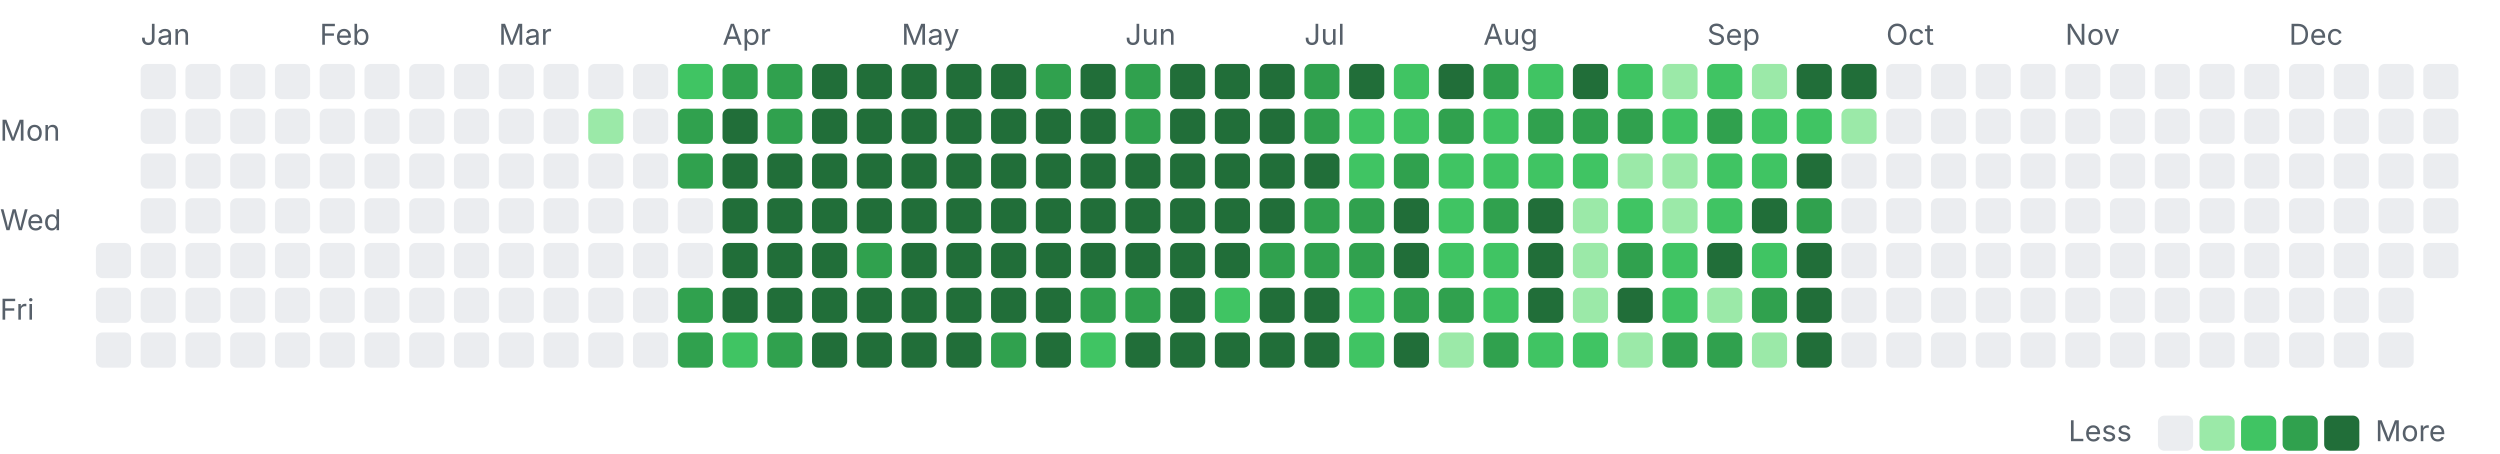
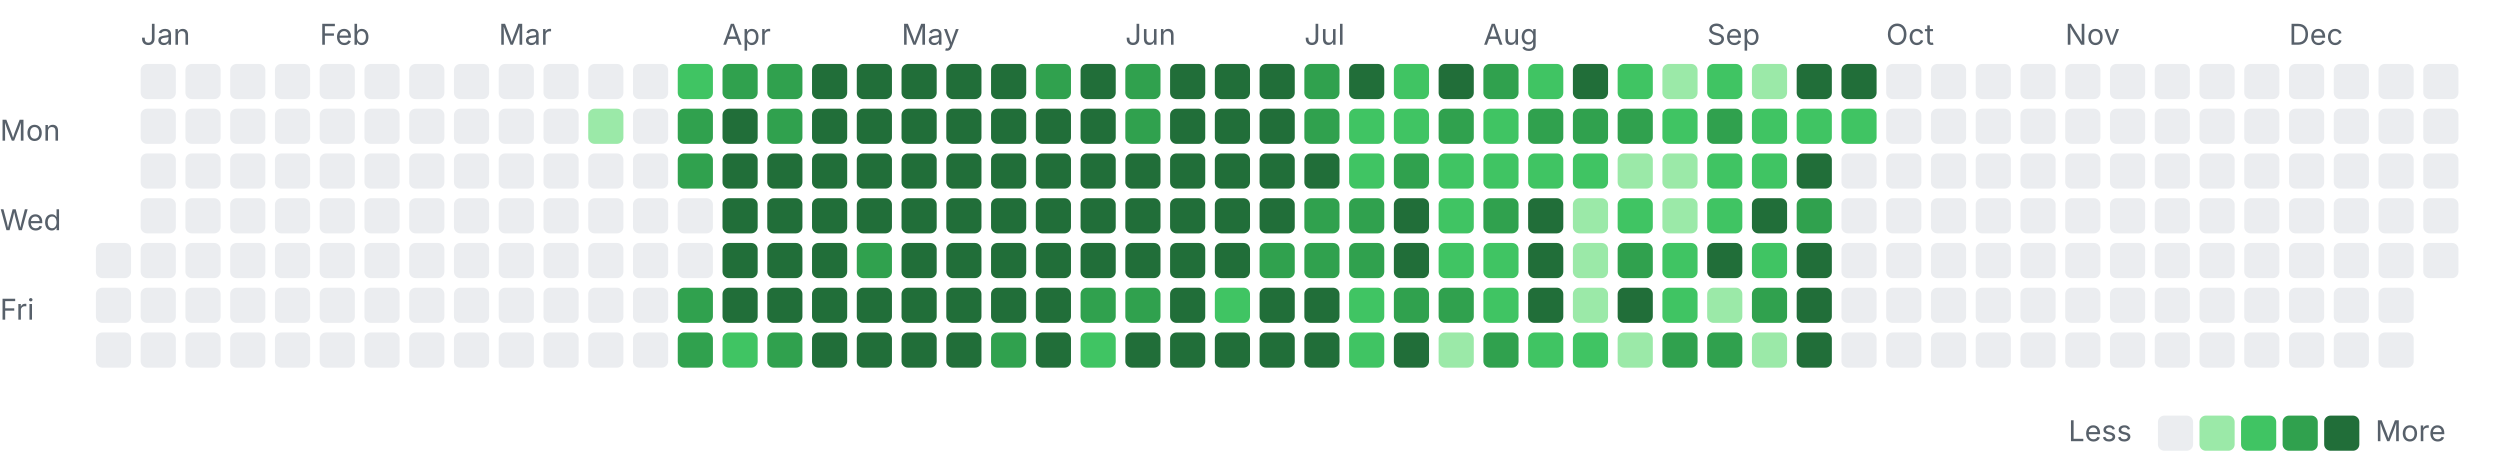
<svg xmlns="http://www.w3.org/2000/svg" width="782" height="142" viewBox="0 0 782 142">
  <style>.l0{fill:#ebedf0}.l1{fill:#9be9a8}.l2{fill:#40c463}.l3{fill:#30a14e}.l4{fill:#216e39} .lbl{fill:#57606a;font:9px -apple-system,Segoe UI,sans-serif}@media(prefers-color-scheme:dark){.l0{fill:#161b22}.l1{fill:#0e4429}.l2{fill:#006d32}.l3{fill:#26a641}.l4{fill:#39d353} .lbl{fill:#8b949e}}</style>
  <text class="lbl" x="44" y="14">Jan</text>
  <text class="lbl" x="100" y="14">Feb</text>
  <text class="lbl" x="156" y="14">Mar</text>
  <text class="lbl" x="226" y="14">Apr</text>
  <text class="lbl" x="282" y="14">May</text>
  <text class="lbl" x="352" y="14">Jun</text>
  <text class="lbl" x="408" y="14">Jul</text>
  <text class="lbl" x="464" y="14">Aug</text>
  <text class="lbl" x="534" y="14">Sep</text>
  <text class="lbl" x="590" y="14">Oct</text>
  <text class="lbl" x="646" y="14">Nov</text>
  <text class="lbl" x="716" y="14">Dec</text>
  <text class="lbl" x="0" y="44">Mon</text>
  <text class="lbl" x="0" y="72">Wed</text>
  <text class="lbl" x="0" y="100">Fri</text>
  <rect class="l0" x="30" y="76" width="11" height="11" rx="2" />
  <rect class="l0" x="30" y="90" width="11" height="11" rx="2" />
  <rect class="l0" x="30" y="104" width="11" height="11" rx="2" />
  <rect class="l0" x="44" y="20" width="11" height="11" rx="2" />
  <rect class="l0" x="44" y="34" width="11" height="11" rx="2" />
  <rect class="l0" x="44" y="48" width="11" height="11" rx="2" />
  <rect class="l0" x="44" y="62" width="11" height="11" rx="2" />
  <rect class="l0" x="44" y="76" width="11" height="11" rx="2" />
  <rect class="l0" x="44" y="90" width="11" height="11" rx="2" />
  <rect class="l0" x="44" y="104" width="11" height="11" rx="2" />
  <rect class="l0" x="58" y="20" width="11" height="11" rx="2" />
  <rect class="l0" x="58" y="34" width="11" height="11" rx="2" />
  <rect class="l0" x="58" y="48" width="11" height="11" rx="2" />
  <rect class="l0" x="58" y="62" width="11" height="11" rx="2" />
  <rect class="l0" x="58" y="76" width="11" height="11" rx="2" />
  <rect class="l0" x="58" y="90" width="11" height="11" rx="2" />
  <rect class="l0" x="58" y="104" width="11" height="11" rx="2" />
  <rect class="l0" x="72" y="20" width="11" height="11" rx="2" />
  <rect class="l0" x="72" y="34" width="11" height="11" rx="2" />
  <rect class="l0" x="72" y="48" width="11" height="11" rx="2" />
  <rect class="l0" x="72" y="62" width="11" height="11" rx="2" />
  <rect class="l0" x="72" y="76" width="11" height="11" rx="2" />
  <rect class="l0" x="72" y="90" width="11" height="11" rx="2" />
  <rect class="l0" x="72" y="104" width="11" height="11" rx="2" />
  <rect class="l0" x="86" y="20" width="11" height="11" rx="2" />
  <rect class="l0" x="86" y="34" width="11" height="11" rx="2" />
  <rect class="l0" x="86" y="48" width="11" height="11" rx="2" />
  <rect class="l0" x="86" y="62" width="11" height="11" rx="2" />
  <rect class="l0" x="86" y="76" width="11" height="11" rx="2" />
  <rect class="l0" x="86" y="90" width="11" height="11" rx="2" />
  <rect class="l0" x="86" y="104" width="11" height="11" rx="2" />
  <rect class="l0" x="100" y="20" width="11" height="11" rx="2" />
  <rect class="l0" x="100" y="34" width="11" height="11" rx="2" />
  <rect class="l0" x="100" y="48" width="11" height="11" rx="2" />
  <rect class="l0" x="100" y="62" width="11" height="11" rx="2" />
  <rect class="l0" x="100" y="76" width="11" height="11" rx="2" />
  <rect class="l0" x="100" y="90" width="11" height="11" rx="2" />
  <rect class="l0" x="100" y="104" width="11" height="11" rx="2" />
  <rect class="l0" x="114" y="20" width="11" height="11" rx="2" />
  <rect class="l0" x="114" y="34" width="11" height="11" rx="2" />
  <rect class="l0" x="114" y="48" width="11" height="11" rx="2" />
  <rect class="l0" x="114" y="62" width="11" height="11" rx="2" />
  <rect class="l0" x="114" y="76" width="11" height="11" rx="2" />
  <rect class="l0" x="114" y="90" width="11" height="11" rx="2" />
  <rect class="l0" x="114" y="104" width="11" height="11" rx="2" />
  <rect class="l0" x="128" y="20" width="11" height="11" rx="2" />
  <rect class="l0" x="128" y="34" width="11" height="11" rx="2" />
  <rect class="l0" x="128" y="48" width="11" height="11" rx="2" />
  <rect class="l0" x="128" y="62" width="11" height="11" rx="2" />
  <rect class="l0" x="128" y="76" width="11" height="11" rx="2" />
  <rect class="l0" x="128" y="90" width="11" height="11" rx="2" />
  <rect class="l0" x="128" y="104" width="11" height="11" rx="2" />
  <rect class="l0" x="142" y="20" width="11" height="11" rx="2" />
  <rect class="l0" x="142" y="34" width="11" height="11" rx="2" />
  <rect class="l0" x="142" y="48" width="11" height="11" rx="2" />
  <rect class="l0" x="142" y="62" width="11" height="11" rx="2" />
  <rect class="l0" x="142" y="76" width="11" height="11" rx="2" />
  <rect class="l0" x="142" y="90" width="11" height="11" rx="2" />
  <rect class="l0" x="142" y="104" width="11" height="11" rx="2" />
  <rect class="l0" x="156" y="20" width="11" height="11" rx="2" />
  <rect class="l0" x="156" y="34" width="11" height="11" rx="2" />
  <rect class="l0" x="156" y="48" width="11" height="11" rx="2" />
  <rect class="l0" x="156" y="62" width="11" height="11" rx="2" />
  <rect class="l0" x="156" y="76" width="11" height="11" rx="2" />
  <rect class="l0" x="156" y="90" width="11" height="11" rx="2" />
  <rect class="l0" x="156" y="104" width="11" height="11" rx="2" />
  <rect class="l0" x="170" y="20" width="11" height="11" rx="2" />
  <rect class="l0" x="170" y="34" width="11" height="11" rx="2" />
  <rect class="l0" x="170" y="48" width="11" height="11" rx="2" />
  <rect class="l0" x="170" y="62" width="11" height="11" rx="2" />
  <rect class="l0" x="170" y="76" width="11" height="11" rx="2" />
  <rect class="l0" x="170" y="90" width="11" height="11" rx="2" />
  <rect class="l0" x="170" y="104" width="11" height="11" rx="2" />
  <rect class="l0" x="184" y="20" width="11" height="11" rx="2" />
  <rect class="l1" x="184" y="34" width="11" height="11" rx="2" />
  <rect class="l0" x="184" y="48" width="11" height="11" rx="2" />
  <rect class="l0" x="184" y="62" width="11" height="11" rx="2" />
  <rect class="l0" x="184" y="76" width="11" height="11" rx="2" />
  <rect class="l0" x="184" y="90" width="11" height="11" rx="2" />
  <rect class="l0" x="184" y="104" width="11" height="11" rx="2" />
  <rect class="l0" x="198" y="20" width="11" height="11" rx="2" />
  <rect class="l0" x="198" y="34" width="11" height="11" rx="2" />
  <rect class="l0" x="198" y="48" width="11" height="11" rx="2" />
  <rect class="l0" x="198" y="62" width="11" height="11" rx="2" />
  <rect class="l0" x="198" y="76" width="11" height="11" rx="2" />
  <rect class="l0" x="198" y="90" width="11" height="11" rx="2" />
  <rect class="l0" x="198" y="104" width="11" height="11" rx="2" />
  <rect class="l2" x="212" y="20" width="11" height="11" rx="2" />
  <rect class="l3" x="212" y="34" width="11" height="11" rx="2" />
  <rect class="l3" x="212" y="48" width="11" height="11" rx="2" />
  <rect class="l0" x="212" y="62" width="11" height="11" rx="2" />
  <rect class="l0" x="212" y="76" width="11" height="11" rx="2" />
  <rect class="l3" x="212" y="90" width="11" height="11" rx="2" />
  <rect class="l3" x="212" y="104" width="11" height="11" rx="2" />
  <rect class="l3" x="226" y="20" width="11" height="11" rx="2" />
  <rect class="l4" x="226" y="34" width="11" height="11" rx="2" />
  <rect class="l4" x="226" y="48" width="11" height="11" rx="2" />
  <rect class="l4" x="226" y="62" width="11" height="11" rx="2" />
  <rect class="l4" x="226" y="76" width="11" height="11" rx="2" />
  <rect class="l4" x="226" y="90" width="11" height="11" rx="2" />
  <rect class="l2" x="226" y="104" width="11" height="11" rx="2" />
  <rect class="l3" x="240" y="20" width="11" height="11" rx="2" />
  <rect class="l3" x="240" y="34" width="11" height="11" rx="2" />
  <rect class="l4" x="240" y="48" width="11" height="11" rx="2" />
  <rect class="l4" x="240" y="62" width="11" height="11" rx="2" />
  <rect class="l4" x="240" y="76" width="11" height="11" rx="2" />
  <rect class="l4" x="240" y="90" width="11" height="11" rx="2" />
  <rect class="l3" x="240" y="104" width="11" height="11" rx="2" />
  <rect class="l4" x="254" y="20" width="11" height="11" rx="2" />
  <rect class="l4" x="254" y="34" width="11" height="11" rx="2" />
  <rect class="l4" x="254" y="48" width="11" height="11" rx="2" />
  <rect class="l4" x="254" y="62" width="11" height="11" rx="2" />
  <rect class="l4" x="254" y="76" width="11" height="11" rx="2" />
  <rect class="l4" x="254" y="90" width="11" height="11" rx="2" />
  <rect class="l4" x="254" y="104" width="11" height="11" rx="2" />
  <rect class="l4" x="268" y="20" width="11" height="11" rx="2" />
  <rect class="l4" x="268" y="34" width="11" height="11" rx="2" />
  <rect class="l4" x="268" y="48" width="11" height="11" rx="2" />
  <rect class="l4" x="268" y="62" width="11" height="11" rx="2" />
  <rect class="l3" x="268" y="76" width="11" height="11" rx="2" />
  <rect class="l4" x="268" y="90" width="11" height="11" rx="2" />
  <rect class="l4" x="268" y="104" width="11" height="11" rx="2" />
  <rect class="l4" x="282" y="20" width="11" height="11" rx="2" />
  <rect class="l4" x="282" y="34" width="11" height="11" rx="2" />
  <rect class="l4" x="282" y="48" width="11" height="11" rx="2" />
  <rect class="l4" x="282" y="62" width="11" height="11" rx="2" />
  <rect class="l4" x="282" y="76" width="11" height="11" rx="2" />
  <rect class="l4" x="282" y="90" width="11" height="11" rx="2" />
  <rect class="l4" x="282" y="104" width="11" height="11" rx="2" />
  <rect class="l4" x="296" y="20" width="11" height="11" rx="2" />
  <rect class="l4" x="296" y="34" width="11" height="11" rx="2" />
  <rect class="l4" x="296" y="48" width="11" height="11" rx="2" />
  <rect class="l4" x="296" y="62" width="11" height="11" rx="2" />
  <rect class="l4" x="296" y="76" width="11" height="11" rx="2" />
  <rect class="l4" x="296" y="90" width="11" height="11" rx="2" />
  <rect class="l4" x="296" y="104" width="11" height="11" rx="2" />
  <rect class="l4" x="310" y="20" width="11" height="11" rx="2" />
  <rect class="l4" x="310" y="34" width="11" height="11" rx="2" />
  <rect class="l4" x="310" y="48" width="11" height="11" rx="2" />
  <rect class="l4" x="310" y="62" width="11" height="11" rx="2" />
  <rect class="l4" x="310" y="76" width="11" height="11" rx="2" />
  <rect class="l4" x="310" y="90" width="11" height="11" rx="2" />
  <rect class="l3" x="310" y="104" width="11" height="11" rx="2" />
  <rect class="l3" x="324" y="20" width="11" height="11" rx="2" />
  <rect class="l4" x="324" y="34" width="11" height="11" rx="2" />
  <rect class="l4" x="324" y="48" width="11" height="11" rx="2" />
  <rect class="l4" x="324" y="62" width="11" height="11" rx="2" />
  <rect class="l4" x="324" y="76" width="11" height="11" rx="2" />
  <rect class="l4" x="324" y="90" width="11" height="11" rx="2" />
  <rect class="l4" x="324" y="104" width="11" height="11" rx="2" />
  <rect class="l4" x="338" y="20" width="11" height="11" rx="2" />
  <rect class="l4" x="338" y="34" width="11" height="11" rx="2" />
  <rect class="l4" x="338" y="48" width="11" height="11" rx="2" />
  <rect class="l4" x="338" y="62" width="11" height="11" rx="2" />
  <rect class="l4" x="338" y="76" width="11" height="11" rx="2" />
  <rect class="l3" x="338" y="90" width="11" height="11" rx="2" />
  <rect class="l2" x="338" y="104" width="11" height="11" rx="2" />
  <rect class="l3" x="352" y="20" width="11" height="11" rx="2" />
  <rect class="l3" x="352" y="34" width="11" height="11" rx="2" />
  <rect class="l4" x="352" y="48" width="11" height="11" rx="2" />
  <rect class="l4" x="352" y="62" width="11" height="11" rx="2" />
  <rect class="l4" x="352" y="76" width="11" height="11" rx="2" />
  <rect class="l3" x="352" y="90" width="11" height="11" rx="2" />
  <rect class="l4" x="352" y="104" width="11" height="11" rx="2" />
  <rect class="l4" x="366" y="20" width="11" height="11" rx="2" />
  <rect class="l4" x="366" y="34" width="11" height="11" rx="2" />
  <rect class="l4" x="366" y="48" width="11" height="11" rx="2" />
  <rect class="l4" x="366" y="62" width="11" height="11" rx="2" />
  <rect class="l4" x="366" y="76" width="11" height="11" rx="2" />
  <rect class="l4" x="366" y="90" width="11" height="11" rx="2" />
  <rect class="l4" x="366" y="104" width="11" height="11" rx="2" />
  <rect class="l4" x="380" y="20" width="11" height="11" rx="2" />
  <rect class="l4" x="380" y="34" width="11" height="11" rx="2" />
  <rect class="l4" x="380" y="48" width="11" height="11" rx="2" />
  <rect class="l4" x="380" y="62" width="11" height="11" rx="2" />
  <rect class="l4" x="380" y="76" width="11" height="11" rx="2" />
  <rect class="l2" x="380" y="90" width="11" height="11" rx="2" />
  <rect class="l4" x="380" y="104" width="11" height="11" rx="2" />
  <rect class="l4" x="394" y="20" width="11" height="11" rx="2" />
  <rect class="l4" x="394" y="34" width="11" height="11" rx="2" />
  <rect class="l4" x="394" y="48" width="11" height="11" rx="2" />
  <rect class="l4" x="394" y="62" width="11" height="11" rx="2" />
  <rect class="l3" x="394" y="76" width="11" height="11" rx="2" />
  <rect class="l4" x="394" y="90" width="11" height="11" rx="2" />
  <rect class="l4" x="394" y="104" width="11" height="11" rx="2" />
  <rect class="l3" x="408" y="20" width="11" height="11" rx="2" />
  <rect class="l3" x="408" y="34" width="11" height="11" rx="2" />
  <rect class="l4" x="408" y="48" width="11" height="11" rx="2" />
  <rect class="l3" x="408" y="62" width="11" height="11" rx="2" />
  <rect class="l3" x="408" y="76" width="11" height="11" rx="2" />
  <rect class="l4" x="408" y="90" width="11" height="11" rx="2" />
  <rect class="l4" x="408" y="104" width="11" height="11" rx="2" />
  <rect class="l4" x="422" y="20" width="11" height="11" rx="2" />
  <rect class="l2" x="422" y="34" width="11" height="11" rx="2" />
  <rect class="l2" x="422" y="48" width="11" height="11" rx="2" />
  <rect class="l3" x="422" y="62" width="11" height="11" rx="2" />
  <rect class="l3" x="422" y="76" width="11" height="11" rx="2" />
  <rect class="l2" x="422" y="90" width="11" height="11" rx="2" />
  <rect class="l2" x="422" y="104" width="11" height="11" rx="2" />
  <rect class="l2" x="436" y="20" width="11" height="11" rx="2" />
  <rect class="l2" x="436" y="34" width="11" height="11" rx="2" />
  <rect class="l3" x="436" y="48" width="11" height="11" rx="2" />
  <rect class="l4" x="436" y="62" width="11" height="11" rx="2" />
  <rect class="l4" x="436" y="76" width="11" height="11" rx="2" />
  <rect class="l3" x="436" y="90" width="11" height="11" rx="2" />
  <rect class="l4" x="436" y="104" width="11" height="11" rx="2" />
  <rect class="l4" x="450" y="20" width="11" height="11" rx="2" />
  <rect class="l3" x="450" y="34" width="11" height="11" rx="2" />
  <rect class="l2" x="450" y="48" width="11" height="11" rx="2" />
  <rect class="l2" x="450" y="62" width="11" height="11" rx="2" />
  <rect class="l2" x="450" y="76" width="11" height="11" rx="2" />
  <rect class="l3" x="450" y="90" width="11" height="11" rx="2" />
  <rect class="l1" x="450" y="104" width="11" height="11" rx="2" />
  <rect class="l3" x="464" y="20" width="11" height="11" rx="2" />
  <rect class="l2" x="464" y="34" width="11" height="11" rx="2" />
  <rect class="l2" x="464" y="48" width="11" height="11" rx="2" />
  <rect class="l3" x="464" y="62" width="11" height="11" rx="2" />
  <rect class="l2" x="464" y="76" width="11" height="11" rx="2" />
  <rect class="l2" x="464" y="90" width="11" height="11" rx="2" />
  <rect class="l3" x="464" y="104" width="11" height="11" rx="2" />
  <rect class="l2" x="478" y="20" width="11" height="11" rx="2" />
  <rect class="l3" x="478" y="34" width="11" height="11" rx="2" />
  <rect class="l2" x="478" y="48" width="11" height="11" rx="2" />
  <rect class="l4" x="478" y="62" width="11" height="11" rx="2" />
  <rect class="l4" x="478" y="76" width="11" height="11" rx="2" />
  <rect class="l4" x="478" y="90" width="11" height="11" rx="2" />
  <rect class="l2" x="478" y="104" width="11" height="11" rx="2" />
  <rect class="l4" x="492" y="20" width="11" height="11" rx="2" />
  <rect class="l3" x="492" y="34" width="11" height="11" rx="2" />
  <rect class="l2" x="492" y="48" width="11" height="11" rx="2" />
  <rect class="l1" x="492" y="62" width="11" height="11" rx="2" />
  <rect class="l1" x="492" y="76" width="11" height="11" rx="2" />
  <rect class="l1" x="492" y="90" width="11" height="11" rx="2" />
  <rect class="l2" x="492" y="104" width="11" height="11" rx="2" />
  <rect class="l2" x="506" y="20" width="11" height="11" rx="2" />
  <rect class="l3" x="506" y="34" width="11" height="11" rx="2" />
  <rect class="l1" x="506" y="48" width="11" height="11" rx="2" />
  <rect class="l2" x="506" y="62" width="11" height="11" rx="2" />
  <rect class="l3" x="506" y="76" width="11" height="11" rx="2" />
  <rect class="l4" x="506" y="90" width="11" height="11" rx="2" />
  <rect class="l1" x="506" y="104" width="11" height="11" rx="2" />
  <rect class="l1" x="520" y="20" width="11" height="11" rx="2" />
  <rect class="l2" x="520" y="34" width="11" height="11" rx="2" />
  <rect class="l1" x="520" y="48" width="11" height="11" rx="2" />
  <rect class="l1" x="520" y="62" width="11" height="11" rx="2" />
  <rect class="l2" x="520" y="76" width="11" height="11" rx="2" />
  <rect class="l2" x="520" y="90" width="11" height="11" rx="2" />
  <rect class="l3" x="520" y="104" width="11" height="11" rx="2" />
  <rect class="l2" x="534" y="20" width="11" height="11" rx="2" />
  <rect class="l3" x="534" y="34" width="11" height="11" rx="2" />
  <rect class="l2" x="534" y="48" width="11" height="11" rx="2" />
  <rect class="l2" x="534" y="62" width="11" height="11" rx="2" />
  <rect class="l4" x="534" y="76" width="11" height="11" rx="2" />
  <rect class="l1" x="534" y="90" width="11" height="11" rx="2" />
  <rect class="l3" x="534" y="104" width="11" height="11" rx="2" />
  <rect class="l1" x="548" y="20" width="11" height="11" rx="2" />
  <rect class="l2" x="548" y="34" width="11" height="11" rx="2" />
  <rect class="l2" x="548" y="48" width="11" height="11" rx="2" />
  <rect class="l4" x="548" y="62" width="11" height="11" rx="2" />
  <rect class="l2" x="548" y="76" width="11" height="11" rx="2" />
  <rect class="l3" x="548" y="90" width="11" height="11" rx="2" />
  <rect class="l1" x="548" y="104" width="11" height="11" rx="2" />
  <rect class="l4" x="562" y="20" width="11" height="11" rx="2" />
  <rect class="l2" x="562" y="34" width="11" height="11" rx="2" />
  <rect class="l4" x="562" y="48" width="11" height="11" rx="2" />
  <rect class="l3" x="562" y="62" width="11" height="11" rx="2" />
  <rect class="l4" x="562" y="76" width="11" height="11" rx="2" />
  <rect class="l4" x="562" y="90" width="11" height="11" rx="2" />
  <rect class="l4" x="562" y="104" width="11" height="11" rx="2" />
  <rect class="l4" x="576" y="20" width="11" height="11" rx="2" />
-   <rect class="l1" x="576" y="34" width="11" height="11" rx="2" />
+   <rect class="l2" x="576" y="34" width="11" height="11" rx="2" />
  <rect class="l0" x="576" y="48" width="11" height="11" rx="2" />
  <rect class="l0" x="576" y="62" width="11" height="11" rx="2" />
  <rect class="l0" x="576" y="76" width="11" height="11" rx="2" />
  <rect class="l0" x="576" y="90" width="11" height="11" rx="2" />
  <rect class="l0" x="576" y="104" width="11" height="11" rx="2" />
  <rect class="l0" x="590" y="20" width="11" height="11" rx="2" />
  <rect class="l0" x="590" y="34" width="11" height="11" rx="2" />
  <rect class="l0" x="590" y="48" width="11" height="11" rx="2" />
  <rect class="l0" x="590" y="62" width="11" height="11" rx="2" />
  <rect class="l0" x="590" y="76" width="11" height="11" rx="2" />
  <rect class="l0" x="590" y="90" width="11" height="11" rx="2" />
  <rect class="l0" x="590" y="104" width="11" height="11" rx="2" />
  <rect class="l0" x="604" y="20" width="11" height="11" rx="2" />
  <rect class="l0" x="604" y="34" width="11" height="11" rx="2" />
  <rect class="l0" x="604" y="48" width="11" height="11" rx="2" />
  <rect class="l0" x="604" y="62" width="11" height="11" rx="2" />
  <rect class="l0" x="604" y="76" width="11" height="11" rx="2" />
  <rect class="l0" x="604" y="90" width="11" height="11" rx="2" />
  <rect class="l0" x="604" y="104" width="11" height="11" rx="2" />
  <rect class="l0" x="618" y="20" width="11" height="11" rx="2" />
  <rect class="l0" x="618" y="34" width="11" height="11" rx="2" />
  <rect class="l0" x="618" y="48" width="11" height="11" rx="2" />
  <rect class="l0" x="618" y="62" width="11" height="11" rx="2" />
  <rect class="l0" x="618" y="76" width="11" height="11" rx="2" />
  <rect class="l0" x="618" y="90" width="11" height="11" rx="2" />
  <rect class="l0" x="618" y="104" width="11" height="11" rx="2" />
  <rect class="l0" x="632" y="20" width="11" height="11" rx="2" />
  <rect class="l0" x="632" y="34" width="11" height="11" rx="2" />
  <rect class="l0" x="632" y="48" width="11" height="11" rx="2" />
  <rect class="l0" x="632" y="62" width="11" height="11" rx="2" />
  <rect class="l0" x="632" y="76" width="11" height="11" rx="2" />
  <rect class="l0" x="632" y="90" width="11" height="11" rx="2" />
  <rect class="l0" x="632" y="104" width="11" height="11" rx="2" />
  <rect class="l0" x="646" y="20" width="11" height="11" rx="2" />
  <rect class="l0" x="646" y="34" width="11" height="11" rx="2" />
  <rect class="l0" x="646" y="48" width="11" height="11" rx="2" />
  <rect class="l0" x="646" y="62" width="11" height="11" rx="2" />
  <rect class="l0" x="646" y="76" width="11" height="11" rx="2" />
  <rect class="l0" x="646" y="90" width="11" height="11" rx="2" />
  <rect class="l0" x="646" y="104" width="11" height="11" rx="2" />
  <rect class="l0" x="660" y="20" width="11" height="11" rx="2" />
  <rect class="l0" x="660" y="34" width="11" height="11" rx="2" />
  <rect class="l0" x="660" y="48" width="11" height="11" rx="2" />
  <rect class="l0" x="660" y="62" width="11" height="11" rx="2" />
  <rect class="l0" x="660" y="76" width="11" height="11" rx="2" />
  <rect class="l0" x="660" y="90" width="11" height="11" rx="2" />
  <rect class="l0" x="660" y="104" width="11" height="11" rx="2" />
  <rect class="l0" x="674" y="20" width="11" height="11" rx="2" />
  <rect class="l0" x="674" y="34" width="11" height="11" rx="2" />
  <rect class="l0" x="674" y="48" width="11" height="11" rx="2" />
  <rect class="l0" x="674" y="62" width="11" height="11" rx="2" />
  <rect class="l0" x="674" y="76" width="11" height="11" rx="2" />
  <rect class="l0" x="674" y="90" width="11" height="11" rx="2" />
  <rect class="l0" x="674" y="104" width="11" height="11" rx="2" />
  <rect class="l0" x="688" y="20" width="11" height="11" rx="2" />
  <rect class="l0" x="688" y="34" width="11" height="11" rx="2" />
  <rect class="l0" x="688" y="48" width="11" height="11" rx="2" />
  <rect class="l0" x="688" y="62" width="11" height="11" rx="2" />
  <rect class="l0" x="688" y="76" width="11" height="11" rx="2" />
  <rect class="l0" x="688" y="90" width="11" height="11" rx="2" />
  <rect class="l0" x="688" y="104" width="11" height="11" rx="2" />
  <rect class="l0" x="702" y="20" width="11" height="11" rx="2" />
  <rect class="l0" x="702" y="34" width="11" height="11" rx="2" />
  <rect class="l0" x="702" y="48" width="11" height="11" rx="2" />
  <rect class="l0" x="702" y="62" width="11" height="11" rx="2" />
  <rect class="l0" x="702" y="76" width="11" height="11" rx="2" />
  <rect class="l0" x="702" y="90" width="11" height="11" rx="2" />
  <rect class="l0" x="702" y="104" width="11" height="11" rx="2" />
  <rect class="l0" x="716" y="20" width="11" height="11" rx="2" />
  <rect class="l0" x="716" y="34" width="11" height="11" rx="2" />
  <rect class="l0" x="716" y="48" width="11" height="11" rx="2" />
  <rect class="l0" x="716" y="62" width="11" height="11" rx="2" />
  <rect class="l0" x="716" y="76" width="11" height="11" rx="2" />
  <rect class="l0" x="716" y="90" width="11" height="11" rx="2" />
  <rect class="l0" x="716" y="104" width="11" height="11" rx="2" />
  <rect class="l0" x="730" y="20" width="11" height="11" rx="2" />
  <rect class="l0" x="730" y="34" width="11" height="11" rx="2" />
  <rect class="l0" x="730" y="48" width="11" height="11" rx="2" />
  <rect class="l0" x="730" y="62" width="11" height="11" rx="2" />
  <rect class="l0" x="730" y="76" width="11" height="11" rx="2" />
  <rect class="l0" x="730" y="90" width="11" height="11" rx="2" />
  <rect class="l0" x="730" y="104" width="11" height="11" rx="2" />
  <rect class="l0" x="744" y="20" width="11" height="11" rx="2" />
  <rect class="l0" x="744" y="34" width="11" height="11" rx="2" />
  <rect class="l0" x="744" y="48" width="11" height="11" rx="2" />
  <rect class="l0" x="744" y="62" width="11" height="11" rx="2" />
  <rect class="l0" x="744" y="76" width="11" height="11" rx="2" />
  <rect class="l0" x="744" y="90" width="11" height="11" rx="2" />
  <rect class="l0" x="744" y="104" width="11" height="11" rx="2" />
  <rect class="l0" x="758" y="20" width="11" height="11" rx="2" />
  <rect class="l0" x="758" y="34" width="11" height="11" rx="2" />
  <rect class="l0" x="758" y="48" width="11" height="11" rx="2" />
  <rect class="l0" x="758" y="62" width="11" height="11" rx="2" />
  <rect class="l0" x="758" y="76" width="11" height="11" rx="2" />
  <text class="lbl" x="647" y="138">Less</text>
  <rect class="l0" x="675" y="130" width="11" height="11" rx="2" />
  <rect class="l1" x="688" y="130" width="11" height="11" rx="2" />
  <rect class="l2" x="701" y="130" width="11" height="11" rx="2" />
  <rect class="l3" x="714" y="130" width="11" height="11" rx="2" />
  <rect class="l4" x="727" y="130" width="11" height="11" rx="2" />
  <text class="lbl" x="743" y="138">More</text>
</svg>
